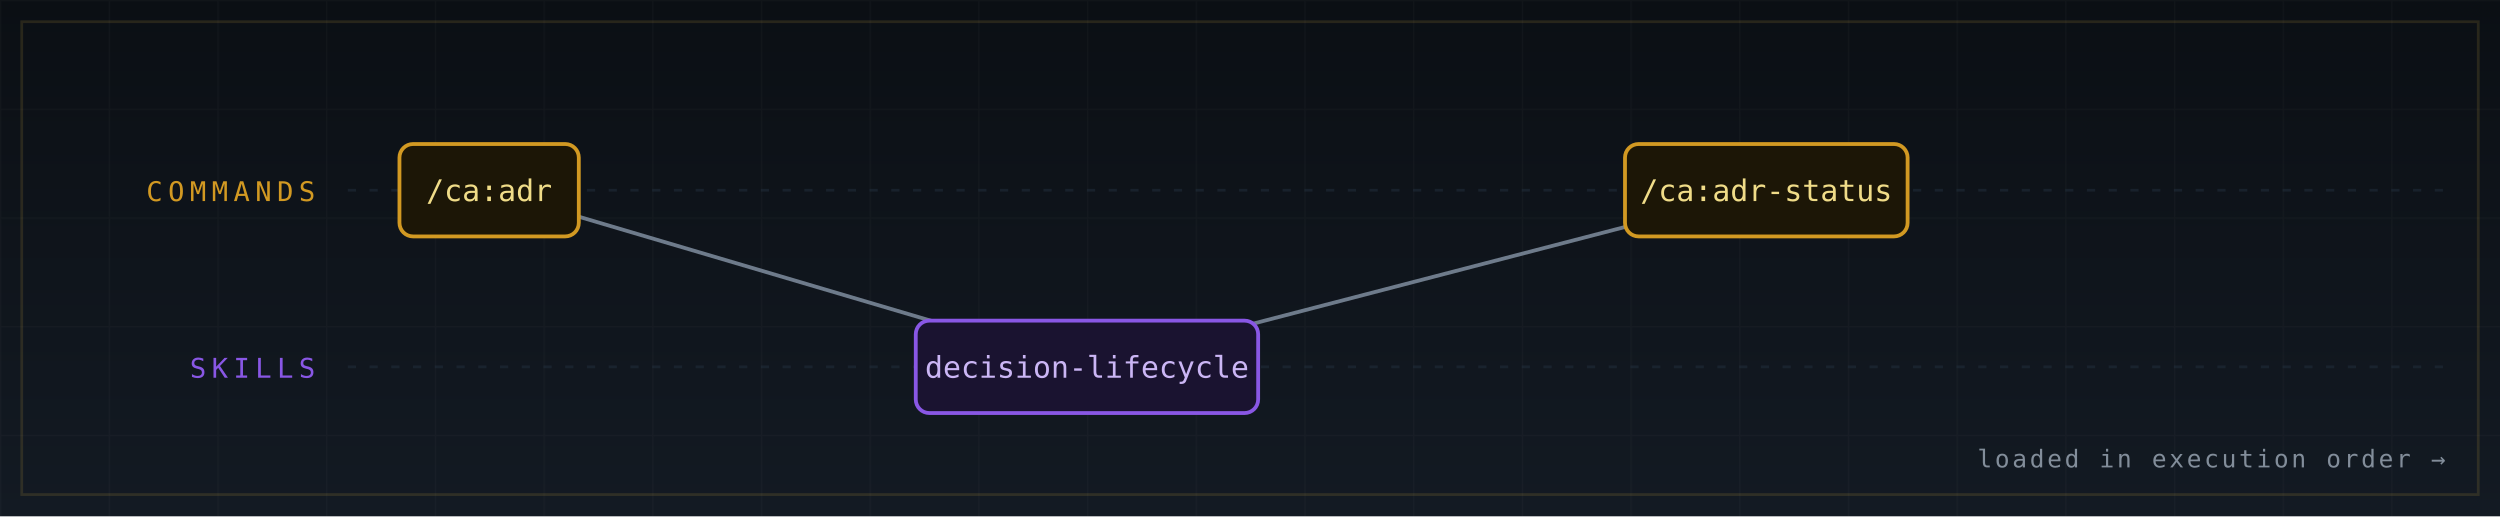
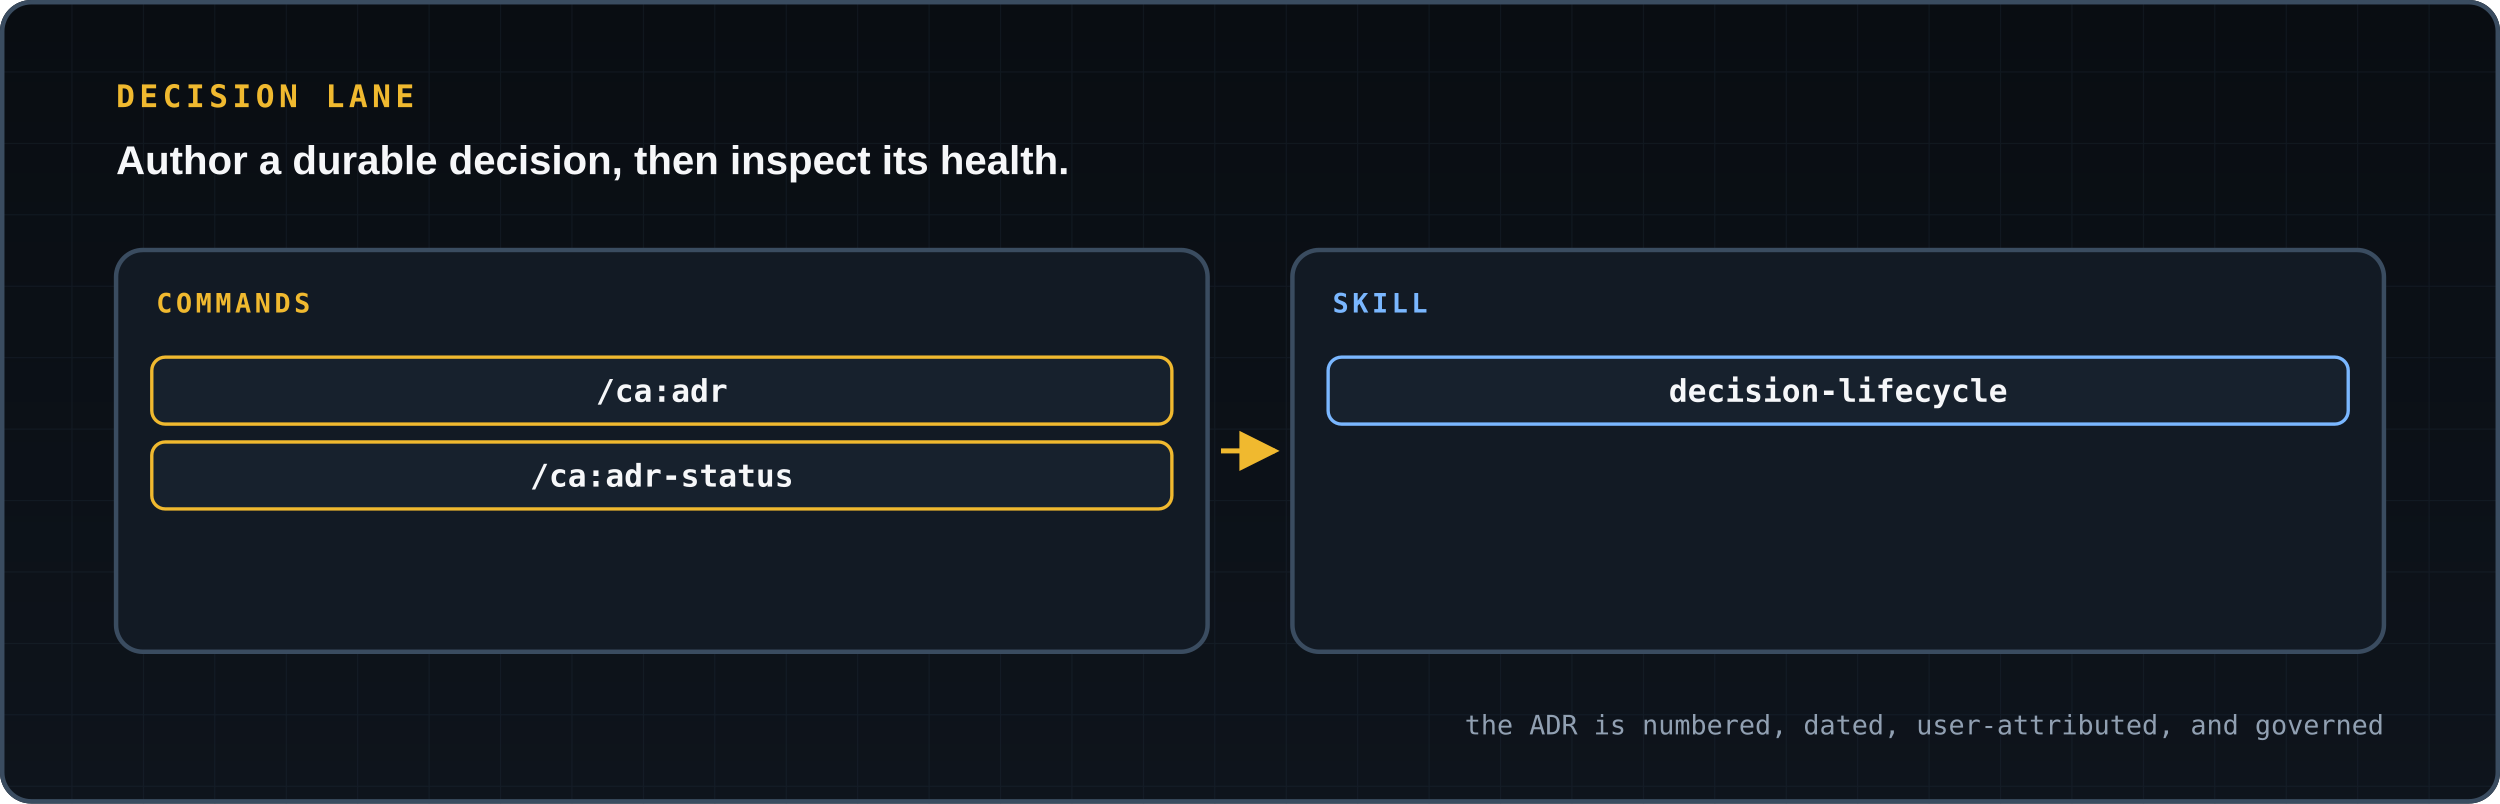
- <svg xmlns="http://www.w3.org/2000/svg" viewBox="0 0 920 190" role="img" aria-label="The /ca:adr lane across two rows by piece type, loaded in order. Commands row: /ca:adr, then later /ca:adr-status. Skills row: decision-lifecycle. A connector runs left to right in execution order: /ca:adr opens the decision-lifecycle interview that writes the record, then /ca:adr-status sweeps the decisions directory for health later.">
+ <svg xmlns="http://www.w3.org/2000/svg" viewBox="0 0 1120 360" role="img" data-diagram-system="ca-v2">
  <defs>
-     <linearGradient id="ladr-bg" x1="0" y1="0" x2="0" y2="1">
-       <stop offset="0" stop-color="#0b0f14" />
-       <stop offset="1" stop-color="#131a23" />
+     <linearGradient id="canvas" x1="0" y1="0" x2="0" y2="1">
+       <stop stop-color="#090d12" />
+       <stop offset="1" stop-color="#0e141c" />
    </linearGradient>
-     <pattern id="ladr-grid" width="40" height="40" patternUnits="userSpaceOnUse">
-       <path d="M 40 0 L 0 0 0 40" fill="none" stroke="#e6edf3" stroke-opacity="0.028" stroke-width="1" />
+     <pattern id="grid" width="32" height="32" patternUnits="userSpaceOnUse">
+       <path d="M32 0H0V32" fill="none" stroke="#273647" stroke-width="1" stroke-opacity=".24" />
    </pattern>
-     <marker id="ladr-arrow" markerWidth="7" markerHeight="7" refX="5.5" refY="3" orient="auto">
-       <path d="M0,0 L0,6 L7,3 Z" fill="#6e7b8b" />
+     <marker id="arrow" markerWidth="8" markerHeight="8" refX="7" refY="4" orient="auto" markerUnits="strokeWidth">
+       <path d="M0 0 8 4 0 8z" fill="context-stroke" />
    </marker>
  </defs>
-   <rect width="920" height="190" fill="url(#ladr-bg)" />
-   <rect width="920" height="190" fill="url(#ladr-grid)" />
-   <rect x="8" y="8" width="904" height="174" fill="none" stroke="#e3b341" stroke-opacity="0.14" stroke-width="1" />
-   <line x1="128" y1="70" x2="900" y2="70" stroke="#22303f" stroke-opacity="0.5" stroke-width="1" stroke-dasharray="3 5" />
-   <line x1="128" y1="135" x2="900" y2="135" stroke="#22303f" stroke-opacity="0.5" stroke-width="1" stroke-dasharray="3 5" />
-   <text x="116" y="74" text-anchor="end" font-family="ui-monospace, 'Cascadia Code', Consolas, monospace" font-size="10" letter-spacing="2" fill="#d29922">COMMANDS</text>
-   <text x="116" y="139" text-anchor="end" font-family="ui-monospace, 'Cascadia Code', Consolas, monospace" font-size="10" letter-spacing="2" fill="#8957e5">SKILLS</text>
-   <polyline points="180,70 400,135 650,70" fill="none" stroke="#6e7b8b" stroke-width="1.4" marker-end="url(#ladr-arrow)" />
-   <rect x="147" y="53" width="66" height="34" rx="5" fill="#1c1606" stroke="#d29922" stroke-width="1.4" />
-   <text x="180" y="74" text-anchor="middle" font-family="ui-monospace, 'Cascadia Code', Consolas, monospace" font-size="11" fill="#f0dc88">/ca:adr</text>
-   <rect x="337" y="118" width="126" height="34" rx="5" fill="#1a1330" stroke="#8957e5" stroke-width="1.4" />
-   <text x="400" y="139" text-anchor="middle" font-family="ui-monospace, 'Cascadia Code', Consolas, monospace" font-size="11" fill="#cbb6f5">decision-lifecycle</text>
-   <rect x="598" y="53" width="104" height="34" rx="5" fill="#1c1606" stroke="#d29922" stroke-width="1.4" />
-   <text x="650" y="74" text-anchor="middle" font-family="ui-monospace, 'Cascadia Code', Consolas, monospace" font-size="11" fill="#f0dc88">/ca:adr-status</text>
-   <text x="900" y="172" text-anchor="end" font-family="ui-monospace, 'Cascadia Code', Consolas, monospace" font-size="9" letter-spacing="1" fill="#828d9a">loaded in execution order →</text>
+   <rect width="1120" height="360" rx="14" fill="url(#canvas)" />
+   <rect width="1120" height="360" rx="14" fill="url(#grid)" />
+   <rect x="1" y="1" width="1118" height="358" rx="13" fill="none" stroke="#3a4c60" stroke-width="2" />
+   <text x="52" y="48" font-family="JetBrains Mono Variable, Consolas, Cascadia Mono, monospace" font-size="14" font-weight="750" fill="#f0b92f" text-anchor="start" letter-spacing="2">DECISION LANE</text>
+   <text x="52" y="78" font-family="Manrope Variable, Segoe UI, Arial, sans-serif" font-size="18" font-weight="700" fill="#f6f7f9" text-anchor="start">Author a durable decision, then inspect its health.</text>
+   <rect x="52" y="112" width="489" height="180" rx="12" fill="#121a24" stroke="#3a4c60" stroke-width="2" />
+   <text x="70" y="140" font-family="JetBrains Mono Variable, Consolas, Cascadia Mono, monospace" font-size="12" font-weight="750" fill="#f0b92f" text-anchor="start" letter-spacing="1.6" data-label-kind="annotation">COMMANDS</text>
+   <rect x="68" y="160" width="457" height="30" rx="6" fill="#17212d" stroke="#f0b92f" stroke-width="1.5" />
+   <text x="296.5" y="180" font-family="JetBrains Mono Variable, Consolas, Cascadia Mono, monospace" font-size="14" font-weight="650" fill="#f6f7f9" text-anchor="middle">/ca:adr</text>
+   <rect x="68" y="198" width="457" height="30" rx="6" fill="#17212d" stroke="#f0b92f" stroke-width="1.5" />
+   <text x="296.5" y="218" font-family="JetBrains Mono Variable, Consolas, Cascadia Mono, monospace" font-size="14" font-weight="650" fill="#f6f7f9" text-anchor="middle">/ca:adr-status</text>
+   <path d="M547 202 L571 202" fill="none" stroke="#f0b92f" stroke-width="2.25" marker-end="url(#arrow)" />
+   <rect x="579" y="112" width="489" height="180" rx="12" fill="#121a24" stroke="#3a4c60" stroke-width="2" />
+   <text x="597" y="140" font-family="JetBrains Mono Variable, Consolas, Cascadia Mono, monospace" font-size="12" font-weight="750" fill="#7ab7ff" text-anchor="start" letter-spacing="1.6" data-label-kind="annotation">SKILL</text>
+   <rect x="595" y="160" width="457" height="30" rx="6" fill="#17212d" stroke="#7ab7ff" stroke-width="1.5" />
+   <text x="823.5" y="180" font-family="JetBrains Mono Variable, Consolas, Cascadia Mono, monospace" font-size="14" font-weight="650" fill="#f6f7f9" text-anchor="middle">decision-lifecycle</text>
+   <text x="1068" y="329" font-family="JetBrains Mono Variable, Consolas, Cascadia Mono, monospace" font-size="12" font-weight="500" fill="#91a0b2" text-anchor="end" data-label-kind="annotation">the ADR is numbered, dated, user-attributed, and governed</text>
</svg>
